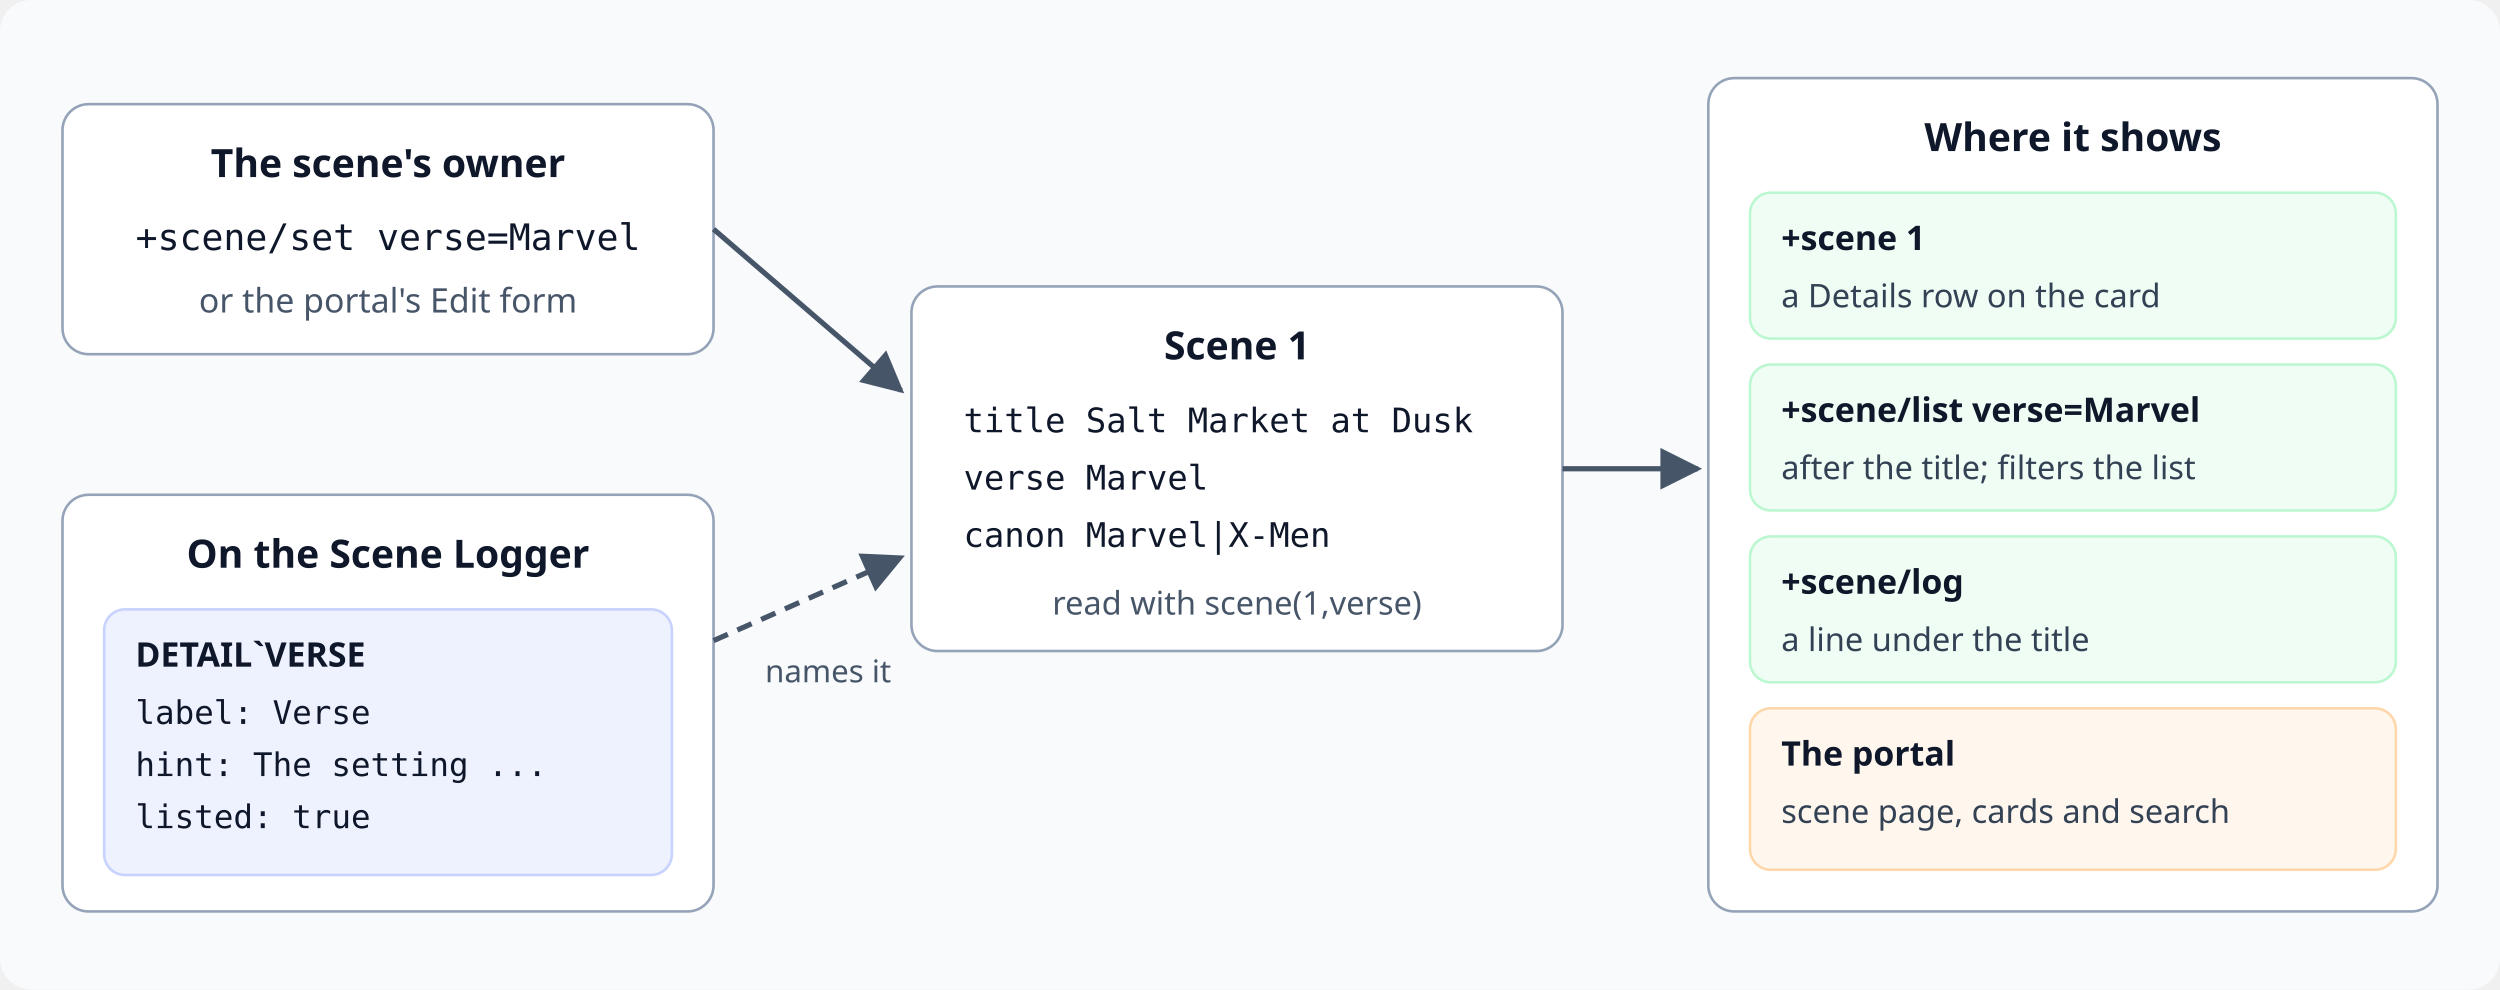
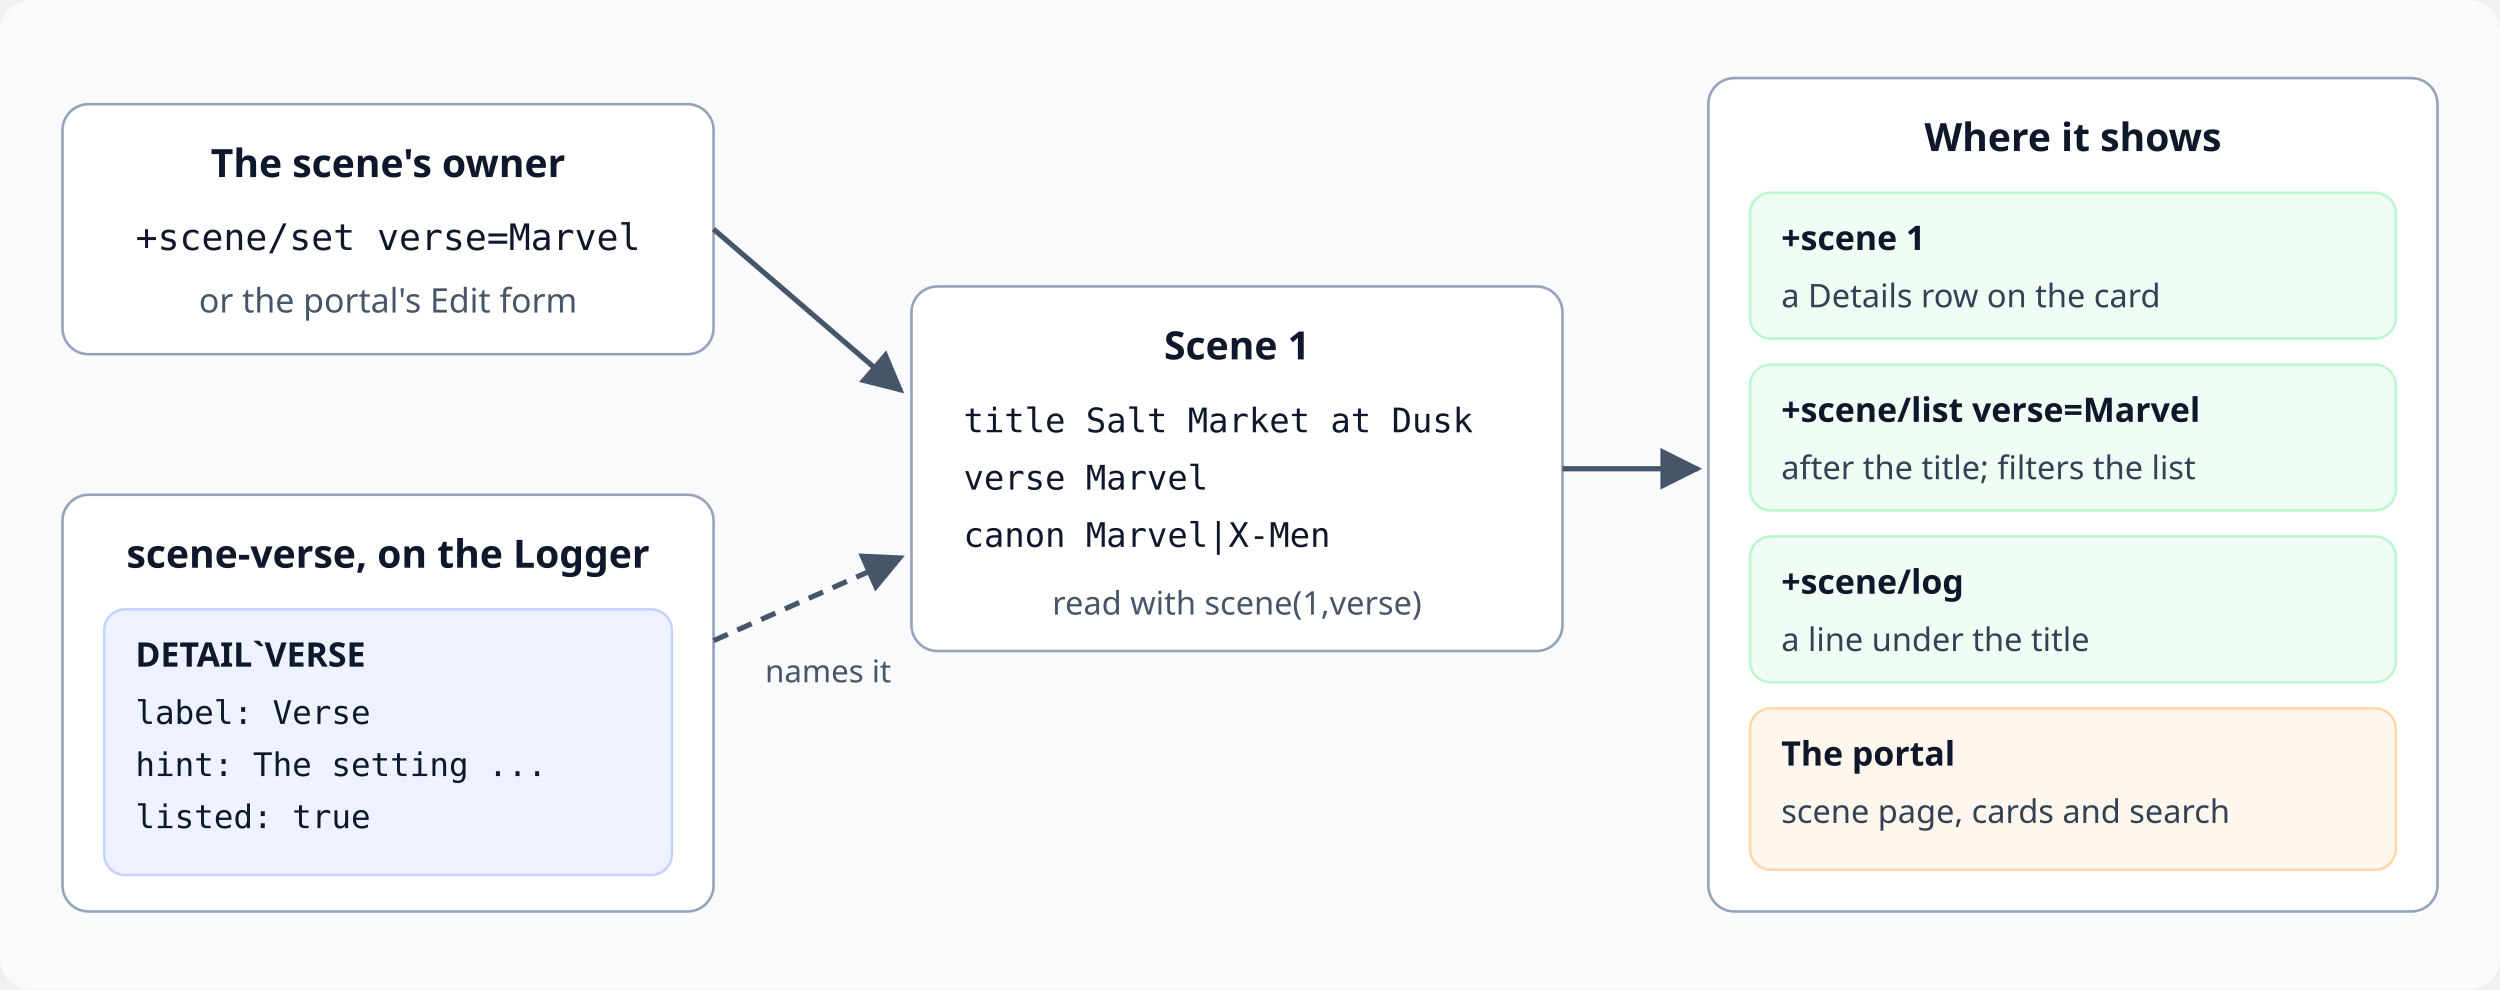
<svg xmlns="http://www.w3.org/2000/svg" viewBox="0 0 960 380" width="960" height="380" role="img" aria-labelledby="t d">
  <rect x="0" y="0" width="960" height="380" rx="12" fill="#f8fafc" />
  <defs>
    <marker id="arrow" viewBox="0 0 10 10" refX="9" refY="5" markerWidth="8" markerHeight="8" orient="auto-start-reverse">
      <path d="M0,0 L10,5 L0,10 z" fill="#475569" />
    </marker>
  </defs>
  <g font-family="system-ui, sans-serif" fill="#0f172a">
    <rect x="24" y="40" width="250" height="96" rx="10" fill="#ffffff" stroke="#94a3b8" />
    <text x="149" y="68" text-anchor="middle" font-size="15" font-weight="600">The scene's owner</text>
    <text x="149" y="96" text-anchor="middle" font-size="14" font-family="ui-monospace, monospace">+scene/set verse=Marvel</text>
    <text x="149" y="120" text-anchor="middle" font-size="13" fill="#475569">or the portal's Edit form</text>
    <rect x="24" y="190" width="250" height="160" rx="10" fill="#ffffff" stroke="#94a3b8" />
-     <text x="149" y="218" text-anchor="middle" font-size="15" font-weight="600">On the Scene Logger</text>
+     <text x="149" y="218" text-anchor="middle" font-size="15" font-weight="600">scene-verse, on the Logger</text>
    <rect x="40" y="234" width="218" height="102" rx="8" fill="#eef2ff" stroke="#c7d2fe" />
    <text x="52" y="256" font-size="13" font-weight="600">DETAIL`VERSE</text>
    <text x="52" y="278" font-size="12.5" font-family="ui-monospace, monospace">label: Verse</text>
    <text x="52" y="298" font-size="12.5" font-family="ui-monospace, monospace">hint: The setting ...</text>
    <text x="52" y="318" font-size="12.5" font-family="ui-monospace, monospace">listed: true</text>
    <line x1="274" y1="88" x2="346" y2="150" stroke="#475569" stroke-width="2" marker-end="url(#arrow)" />
    <line x1="274" y1="246" x2="346" y2="214" stroke="#475569" stroke-width="2" stroke-dasharray="6 4" marker-end="url(#arrow)" />
    <text x="318" y="262" text-anchor="middle" font-size="12" fill="#475569">names it</text>
    <rect x="350" y="110" width="250" height="140" rx="10" fill="#ffffff" stroke="#94a3b8" />
    <text x="475" y="138" text-anchor="middle" font-size="15" font-weight="600">Scene 1</text>
    <text x="370" y="166" font-size="13" font-family="ui-monospace, monospace">title  Salt Market at Dusk</text>
    <text x="370" y="188" font-size="13" font-family="ui-monospace, monospace">verse  Marvel</text>
    <text x="370" y="210" font-size="13" font-family="ui-monospace, monospace">canon  Marvel|X-Men</text>
    <text x="475" y="236" text-anchor="middle" font-size="12.5" fill="#475569">read with scene(1,verse)</text>
    <line x1="600" y1="180" x2="652" y2="180" stroke="#475569" stroke-width="2" marker-end="url(#arrow)" />
    <rect x="656" y="30" width="280" height="320" rx="10" fill="#ffffff" stroke="#94a3b8" />
    <text x="796" y="58" text-anchor="middle" font-size="15" font-weight="600">Where it shows</text>
    <rect x="672" y="74" width="248" height="56" rx="8" fill="#f0fdf4" stroke="#bbf7d0" />
    <text x="684" y="96" font-size="13" font-weight="600">+scene 1</text>
    <text x="684" y="118" font-size="12.5" fill="#334155">a Details row on the card</text>
    <rect x="672" y="140" width="248" height="56" rx="8" fill="#f0fdf4" stroke="#bbf7d0" />
    <text x="684" y="162" font-size="13" font-weight="600">+scene/list verse=Marvel</text>
    <text x="684" y="184" font-size="12.5" fill="#334155">after the title; filters the list</text>
    <rect x="672" y="206" width="248" height="56" rx="8" fill="#f0fdf4" stroke="#bbf7d0" />
    <text x="684" y="228" font-size="13" font-weight="600">+scene/log</text>
    <text x="684" y="250" font-size="12.5" fill="#334155">a line under the title</text>
    <rect x="672" y="272" width="248" height="62" rx="8" fill="#fff7ed" stroke="#fed7aa" />
    <text x="684" y="294" font-size="13" font-weight="600">The portal</text>
    <text x="684" y="316" font-size="12.5" fill="#334155">scene page, cards and search</text>
  </g>
</svg>
